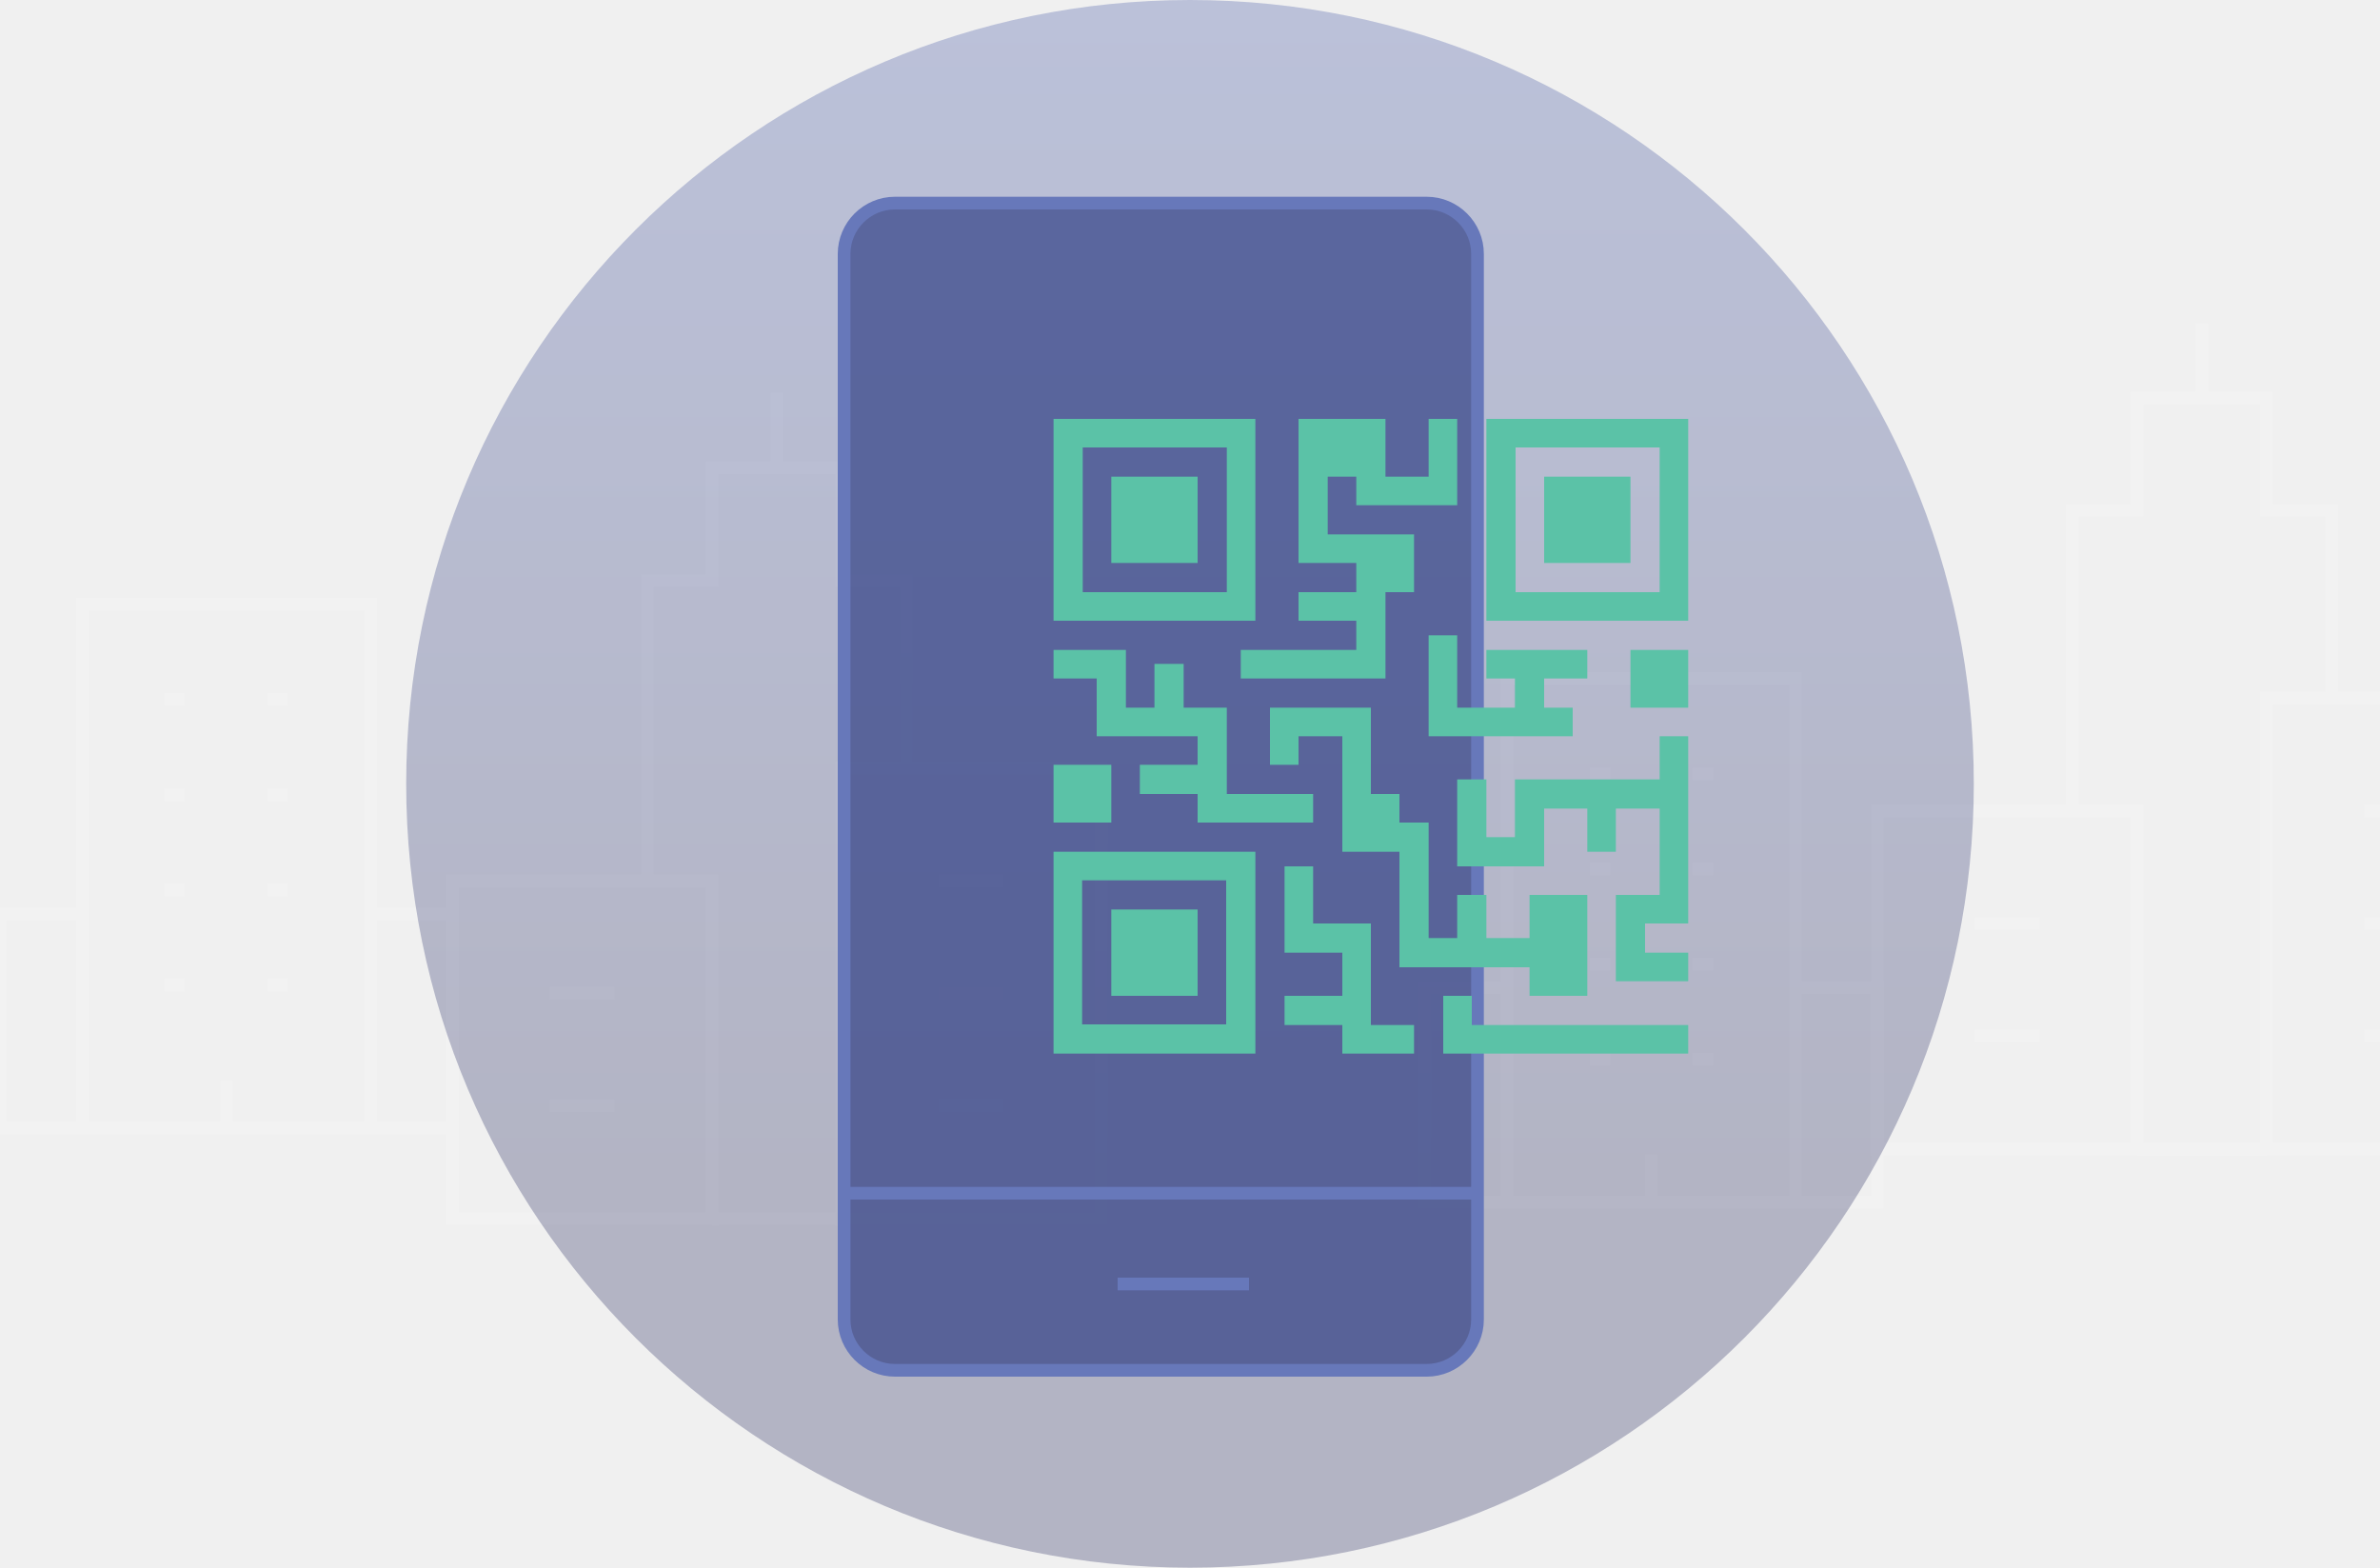
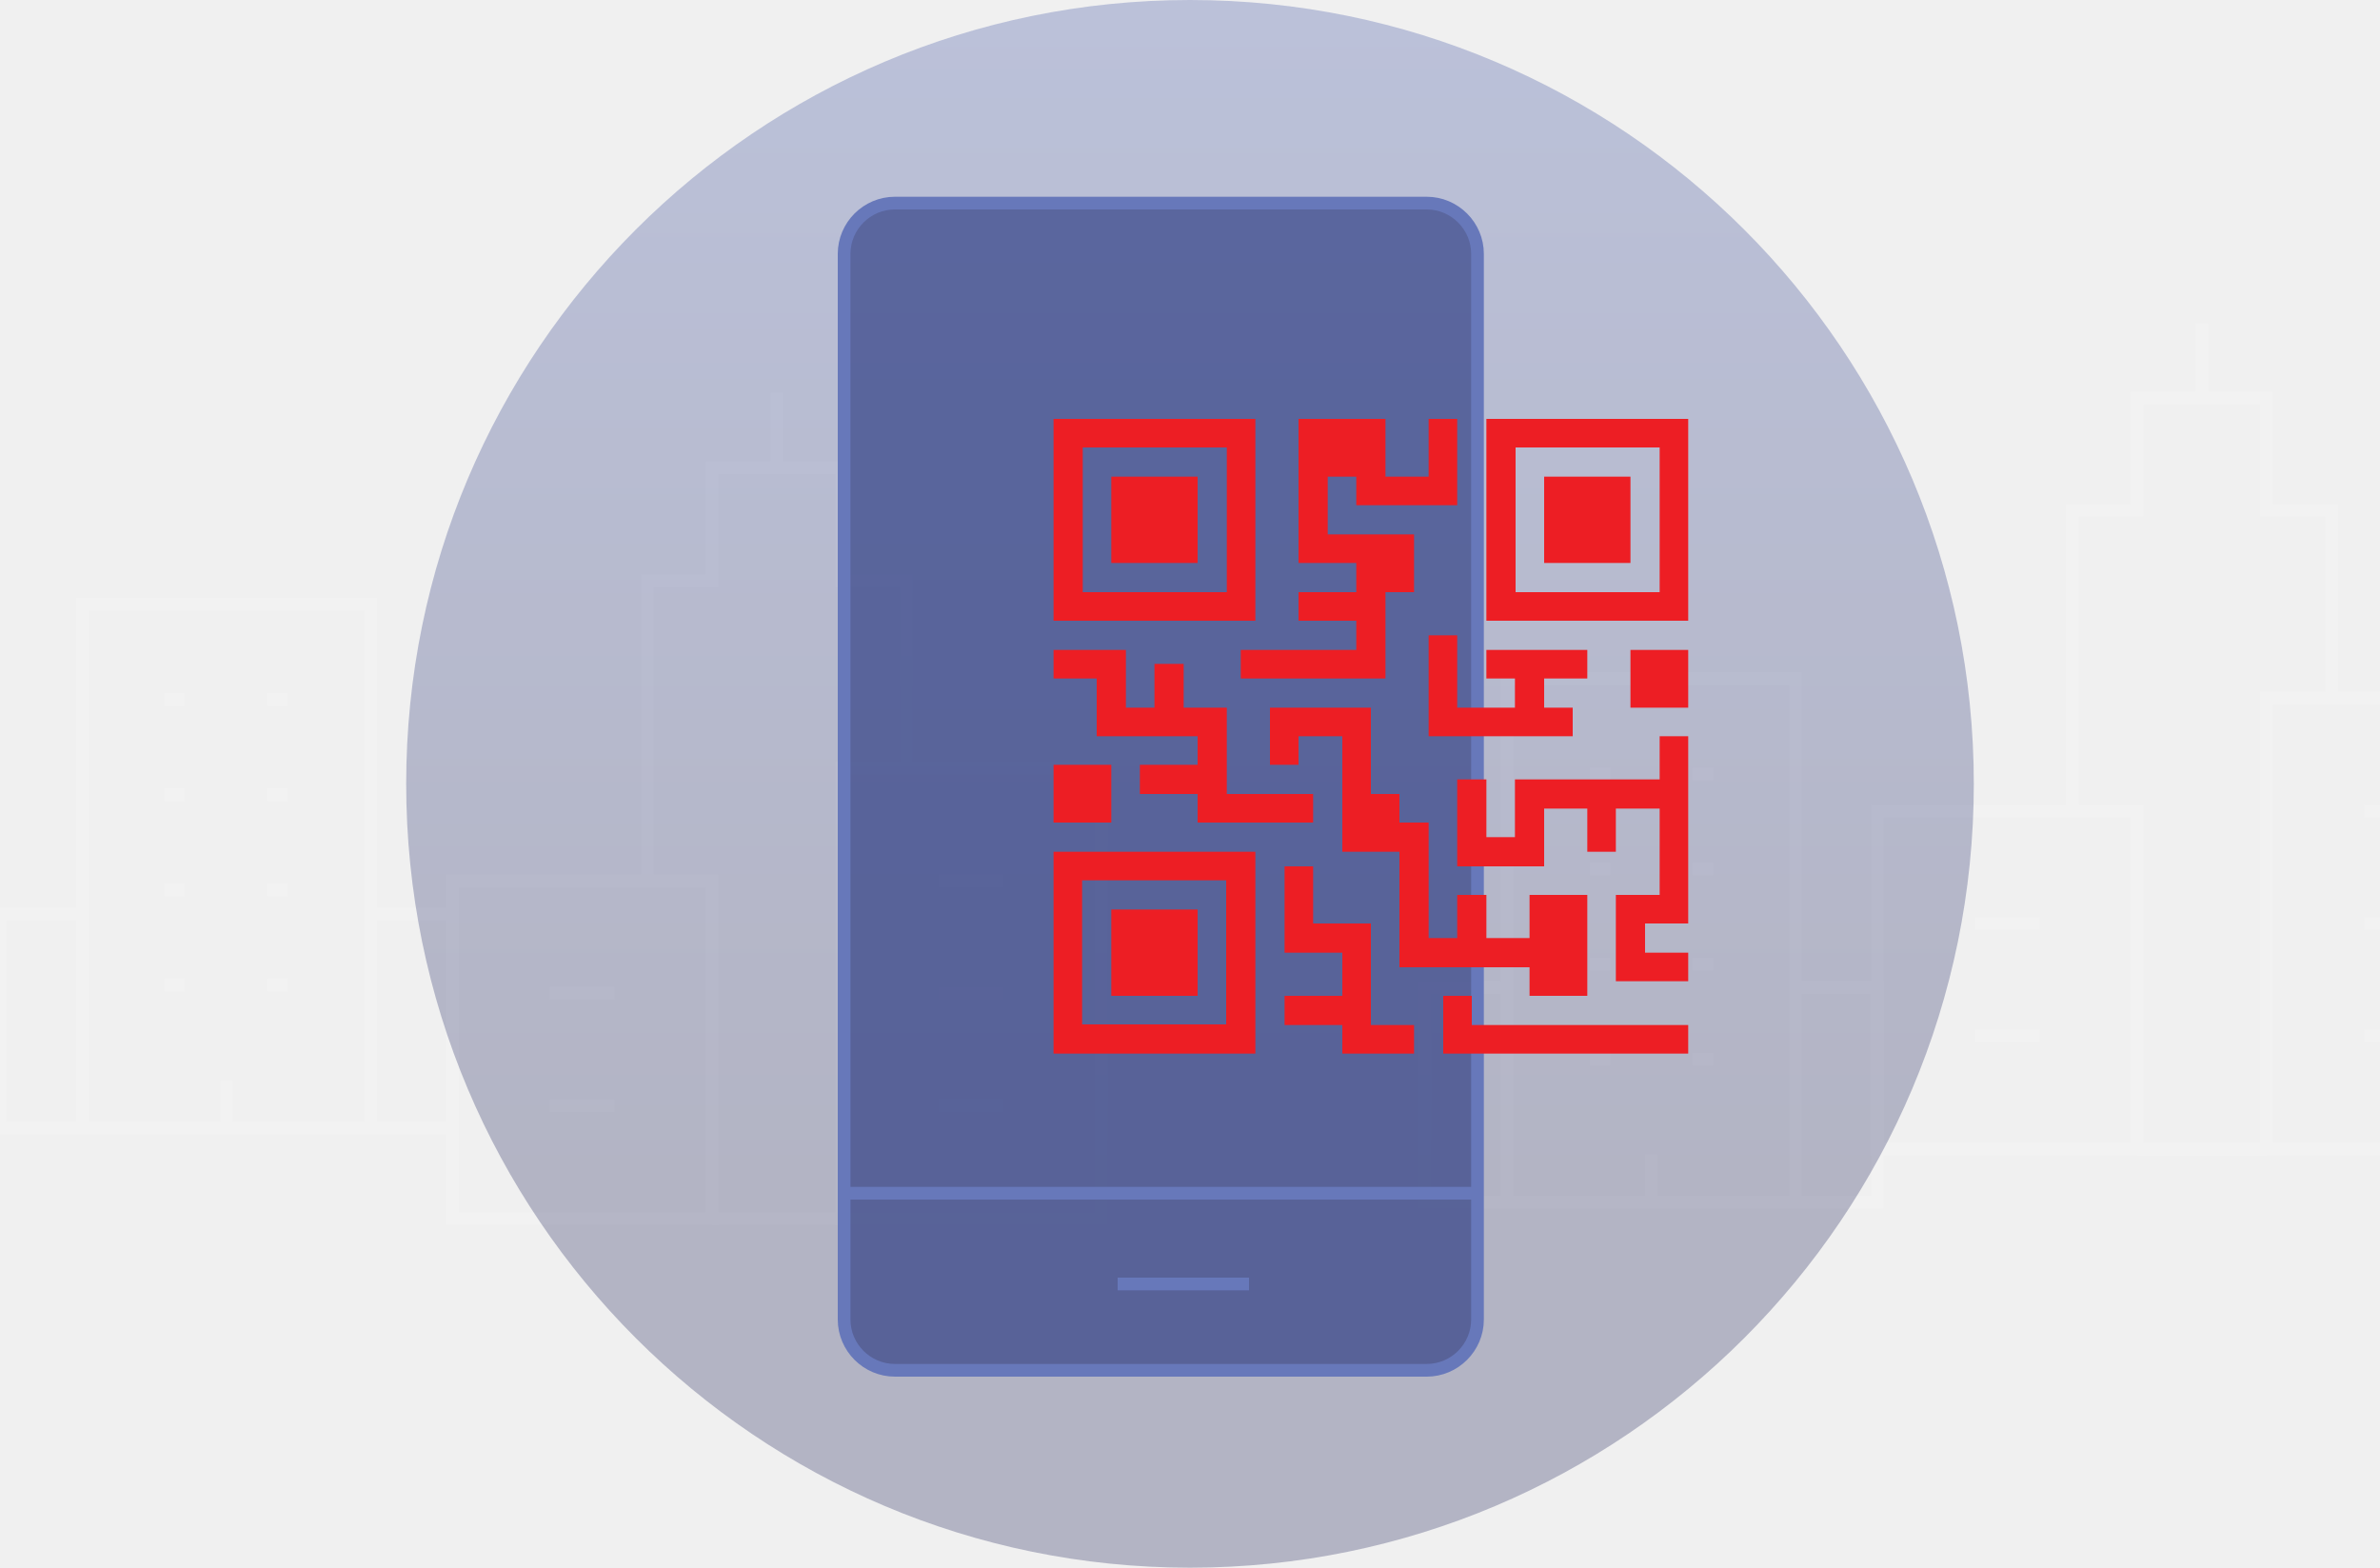
<svg xmlns="http://www.w3.org/2000/svg" version="1.1" id="Layer_1" x="0px" y="0px" viewBox="0 0 375 247" style="enable-background:new 0 0 375 247;" xml:space="preserve">
  <style type="text/css">
	.st0{opacity:0.15;}
	.st1{fill:none;stroke:#FFFFFF;stroke-width:2;}
	.st2{opacity:0.3;fill:url(#SVGID_1_);enable-background:new    ;}
	.st3{fill:#293881;fill-opacity:0.655;stroke:#6778BA;stroke-width:2;}
	.st4{fill:none;stroke:#6778BA;stroke-width:2;stroke-linecap:square;}
- 	.st5{fill:#5BC2A7;}
+ 	.st5{fill:#ED1E24;}
</style>
  <g transform="translate(0, 54)" class="st0">
    <g>
      <polyline id="Shape" class="st1" points="13,123.7 0,123.7 0,90 13,90   " />
      <polyline id="Shape_1_" class="st1" points="58.3,123.7 71.3,123.7 71.3,90 58.3,90   " />
      <rect id="Rectangle-path" x="13" y="41.2" class="st1" width="45.4" height="82.5" />
      <path id="Shape_2_" class="st1" d="M25.9,56.2h3.2" />
      <path id="Shape_3_" class="st1" d="M42.1,56.2h3.2" />
      <path id="Shape_4_" class="st1" d="M25.9,71.2h3.2" />
      <path id="Shape_5_" class="st1" d="M42.1,71.2h3.2" />
      <path id="Shape_6_" class="st1" d="M25.9,86.2h3.2" />
      <path id="Shape_7_" class="st1" d="M42.1,86.2h3.2" />
      <path id="Shape_8_" class="st1" d="M25.9,101.2h3.2" />
      <path id="Shape_9_" class="st1" d="M42.1,101.2h3.2" />
      <path id="Shape_10_" class="st1" d="M35.7,123.7v-7.5" />
    </g>
    <g>
      <polyline id="Shape_11_" class="st1" points="142.8,67 142.8,37.5 132.6,37.5 132.6,19.7 112.2,19.7 112.2,37.5 102,37.5     102,84.8   " />
      <path id="Shape_12_" class="st1" d="M112.2,138h20.4" />
      <path id="Shape_13_" class="st1" d="M122.4,7.9v11.8" />
      <rect id="Rectangle-path_1_" x="71.3" y="84.8" class="st1" width="40.9" height="53.2" />
      <rect id="Rectangle-path_2_" x="132.6" y="67" class="st1" width="40.9" height="71" />
      <path id="Shape_14_" class="st1" d="M147.9,84.8h10.2" />
      <path id="Shape_15_" class="st1" d="M147.9,102.5h10.2" />
      <path id="Shape_16_" class="st1" d="M147.9,120.2h10.2" />
      <path id="Shape_17_" class="st1" d="M86.6,102.5h10.2" />
      <path id="Shape_18_" class="st1" d="M86.6,120.2h10.2" />
    </g>
    <g>
      <polyline id="Shape_19_" class="st1" points="237.5,135.4 224.5,135.4 224.5,101.6 237.5,101.6   " />
      <polyline id="Shape_20_" class="st1" points="282.9,135.4 295.8,135.4 295.8,101.6 282.9,101.6   " />
      <rect id="Rectangle-path_3_" x="237.5" y="52.9" class="st1" width="45.4" height="82.5" />
      <path id="Shape_21_" class="st1" d="M250.5,67.9h3.2" />
      <path id="Shape_22_" class="st1" d="M266.7,67.9h3.2" />
      <path id="Shape_23_" class="st1" d="M250.5,82.9h3.2" />
      <path id="Shape_24_" class="st1" d="M266.7,82.9h3.2" />
      <path id="Shape_25_" class="st1" d="M250.5,97.9h3.2" />
      <path id="Shape_26_" class="st1" d="M266.7,97.9h3.2" />
      <path id="Shape_27_" class="st1" d="M250.5,112.9h3.2" />
      <path id="Shape_28_" class="st1" d="M266.7,112.9h3.2" />
      <path id="Shape_29_" class="st1" d="M260.2,135.4v-7.5" />
    </g>
    <g>
      <polyline id="Shape_30_" class="st1" points="367.4,56 367.4,26.4 357.1,26.4 357.1,8.7 336.7,8.7 336.7,26.4 326.5,26.4     326.5,73.8   " />
      <path id="Shape_31_" class="st1" d="M336.7,127.1h20.4" />
      <path id="Shape_32_" class="st1" d="M346.9-3.1V8.7" />
      <rect id="Rectangle-path_4_" x="295.8" y="73.8" class="st1" width="40.9" height="53.2" />
      <rect id="Rectangle-path_5_" x="357.1" y="56" class="st1" width="40.9" height="71" />
      <path id="Shape_33_" class="st1" d="M372.5,73.8h10.2" />
      <path id="Shape_34_" class="st1" d="M372.5,91.5h10.2" />
      <path id="Shape_35_" class="st1" d="M372.5,109.2h10.2" />
      <path id="Shape_36_" class="st1" d="M311.2,91.5h10.2" />
      <path id="Shape_37_" class="st1" d="M311.2,109.2h10.2" />
    </g>
  </g>
-   <linearGradient id="SVGID_1_" gradientUnits="userSpaceOnUse" x1="-234.544" y1="2.202" x2="-234.544" y2="2.955" gradientTransform="matrix(247 0 0 247 58120 -544)">
+   <linearGradient id="SVGID_1_" gradientUnits="userSpaceOnUse" x1="-352.067" y1="516.696" x2="-352.067" y2="515.944" gradientTransform="matrix(247 0 0 -247 87148 127624)">
    <stop offset="0" style="stop-color:#4054A5" />
    <stop offset="1" style="stop-color:#24285E" />
  </linearGradient>
  <path class="st2" d="M187.5,247c68.2,0,123.5-55.3,123.5-123.5S255.7,0,187.5,0S64,55.3,64,123.5S119.3,247,187.5,247z" />
  <g>
    <path class="st3" d="M141,32h83.8c4.4,0,8,3.6,8,8v167.9c0,4.4-3.6,8-8,8H141c-4.4,0-8-3.6-8-8V40C133,35.6,136.6,32,141,32z" />
    <path class="st4" d="M133.5,188h98.8" />
    <path class="st4" d="M177.1,202.3h18.7" />
  </g>
  <g>
    <path class="st5" d="M197.8,66H166v31.8h31.8V66L197.8,66z M193.3,93.3h-22.7V70.5h22.7V93.3L193.3,93.3z" />
    <polygon class="st5" points="231.9,156.9 227.4,156.9 227.4,166 266,166 266,161.5 231.9,161.5  " />
    <rect x="175.1" y="75.1" class="st5" width="13.6" height="13.6" />
    <path class="st5" d="M166,166h31.8v-31.8H166V166L166,166z M170.5,138.7h22.7v22.7h-22.7V138.7L170.5,138.7z" />
    <rect x="175.1" y="143.3" class="st5" width="13.6" height="13.6" />
    <path class="st5" d="M234.2,66v31.8H266V66H234.2L234.2,66z M261.5,93.3h-22.7V70.5h22.7V93.3L261.5,93.3z" />
    <rect x="243.3" y="75.1" class="st5" width="13.6" height="13.6" />
    <rect x="256.9" y="102.4" class="st5" width="9.1" height="9.1" />
    <rect x="166" y="120.5" class="st5" width="9.1" height="9.1" />
    <polygon class="st5" points="213.7,102.4 195.5,102.4 195.5,106.9 218.3,106.9 218.3,97.8 218.3,93.3 222.8,93.3 222.8,84.2    218.3,84.2 213.7,84.2 209.2,84.2 209.2,75.1 213.7,75.1 213.7,79.6 229.6,79.6 229.6,66 225.1,66 225.1,75.1 218.3,75.1 218.3,66    216,66 206.9,66 204.6,66 204.6,88.7 213.7,88.7 213.7,93.3 204.6,93.3 204.6,97.8 213.7,97.8  " />
    <polygon class="st5" points="172.8,116 181.9,116 186.5,116 188.7,116 188.7,120.5 179.6,120.5 179.6,125.1 188.7,125.1    188.7,129.6 206.9,129.6 206.9,125.1 193.3,125.1 193.3,120.5 193.3,111.5 186.5,111.5 186.5,104.6 181.9,104.6 181.9,111.5    177.4,111.5 177.4,102.4 166,102.4 166,106.9 172.8,106.9  " />
    <polygon class="st5" points="216,156.9 216,145.5 206.9,145.5 206.9,136.5 202.4,136.5 202.4,150.1 211.5,150.1 211.5,156.9    202.4,156.9 202.4,161.5 211.5,161.5 211.5,166 222.8,166 222.8,161.5 216,161.5  " />
    <polygon class="st5" points="238.7,111.5 229.6,111.5 229.6,100.1 225.1,100.1 225.1,116 247.8,116 247.8,111.5 243.3,111.5    243.3,106.9 250.1,106.9 250.1,102.4 243.3,102.4 238.7,102.4 234.2,102.4 234.2,106.9 238.7,106.9  " />
    <polygon class="st5" points="234.2,152.4 241,152.4 241,156.9 250.1,156.9 250.1,152.4 250.1,147.8 250.1,141 241,141 241,147.8    234.2,147.8 234.2,141 229.6,141 229.6,147.8 225.1,147.8 225.1,129.6 220.5,129.6 220.5,125.1 216,125.1 216,111.5 200.1,111.5    200.1,120.5 204.6,120.5 204.6,116 211.5,116 211.5,125.1 211.5,134.2 220.5,134.2 220.5,147.8 220.5,152.4 225.1,152.4    229.6,152.4  " />
    <polygon class="st5" points="261.5,122.8 254.6,122.8 250.1,122.8 238.7,122.8 238.7,131.9 234.2,131.9 234.2,122.8 229.6,122.8    229.6,136.5 243.3,136.5 243.3,127.4 250.1,127.4 250.1,134.2 254.6,134.2 254.6,127.4 261.5,127.4 261.5,141 254.6,141    254.6,154.6 266,154.6 266,150.1 259.2,150.1 259.2,145.5 266,145.5 266,127.4 266,122.8 266,116 261.5,116  " />
  </g>
</svg>
